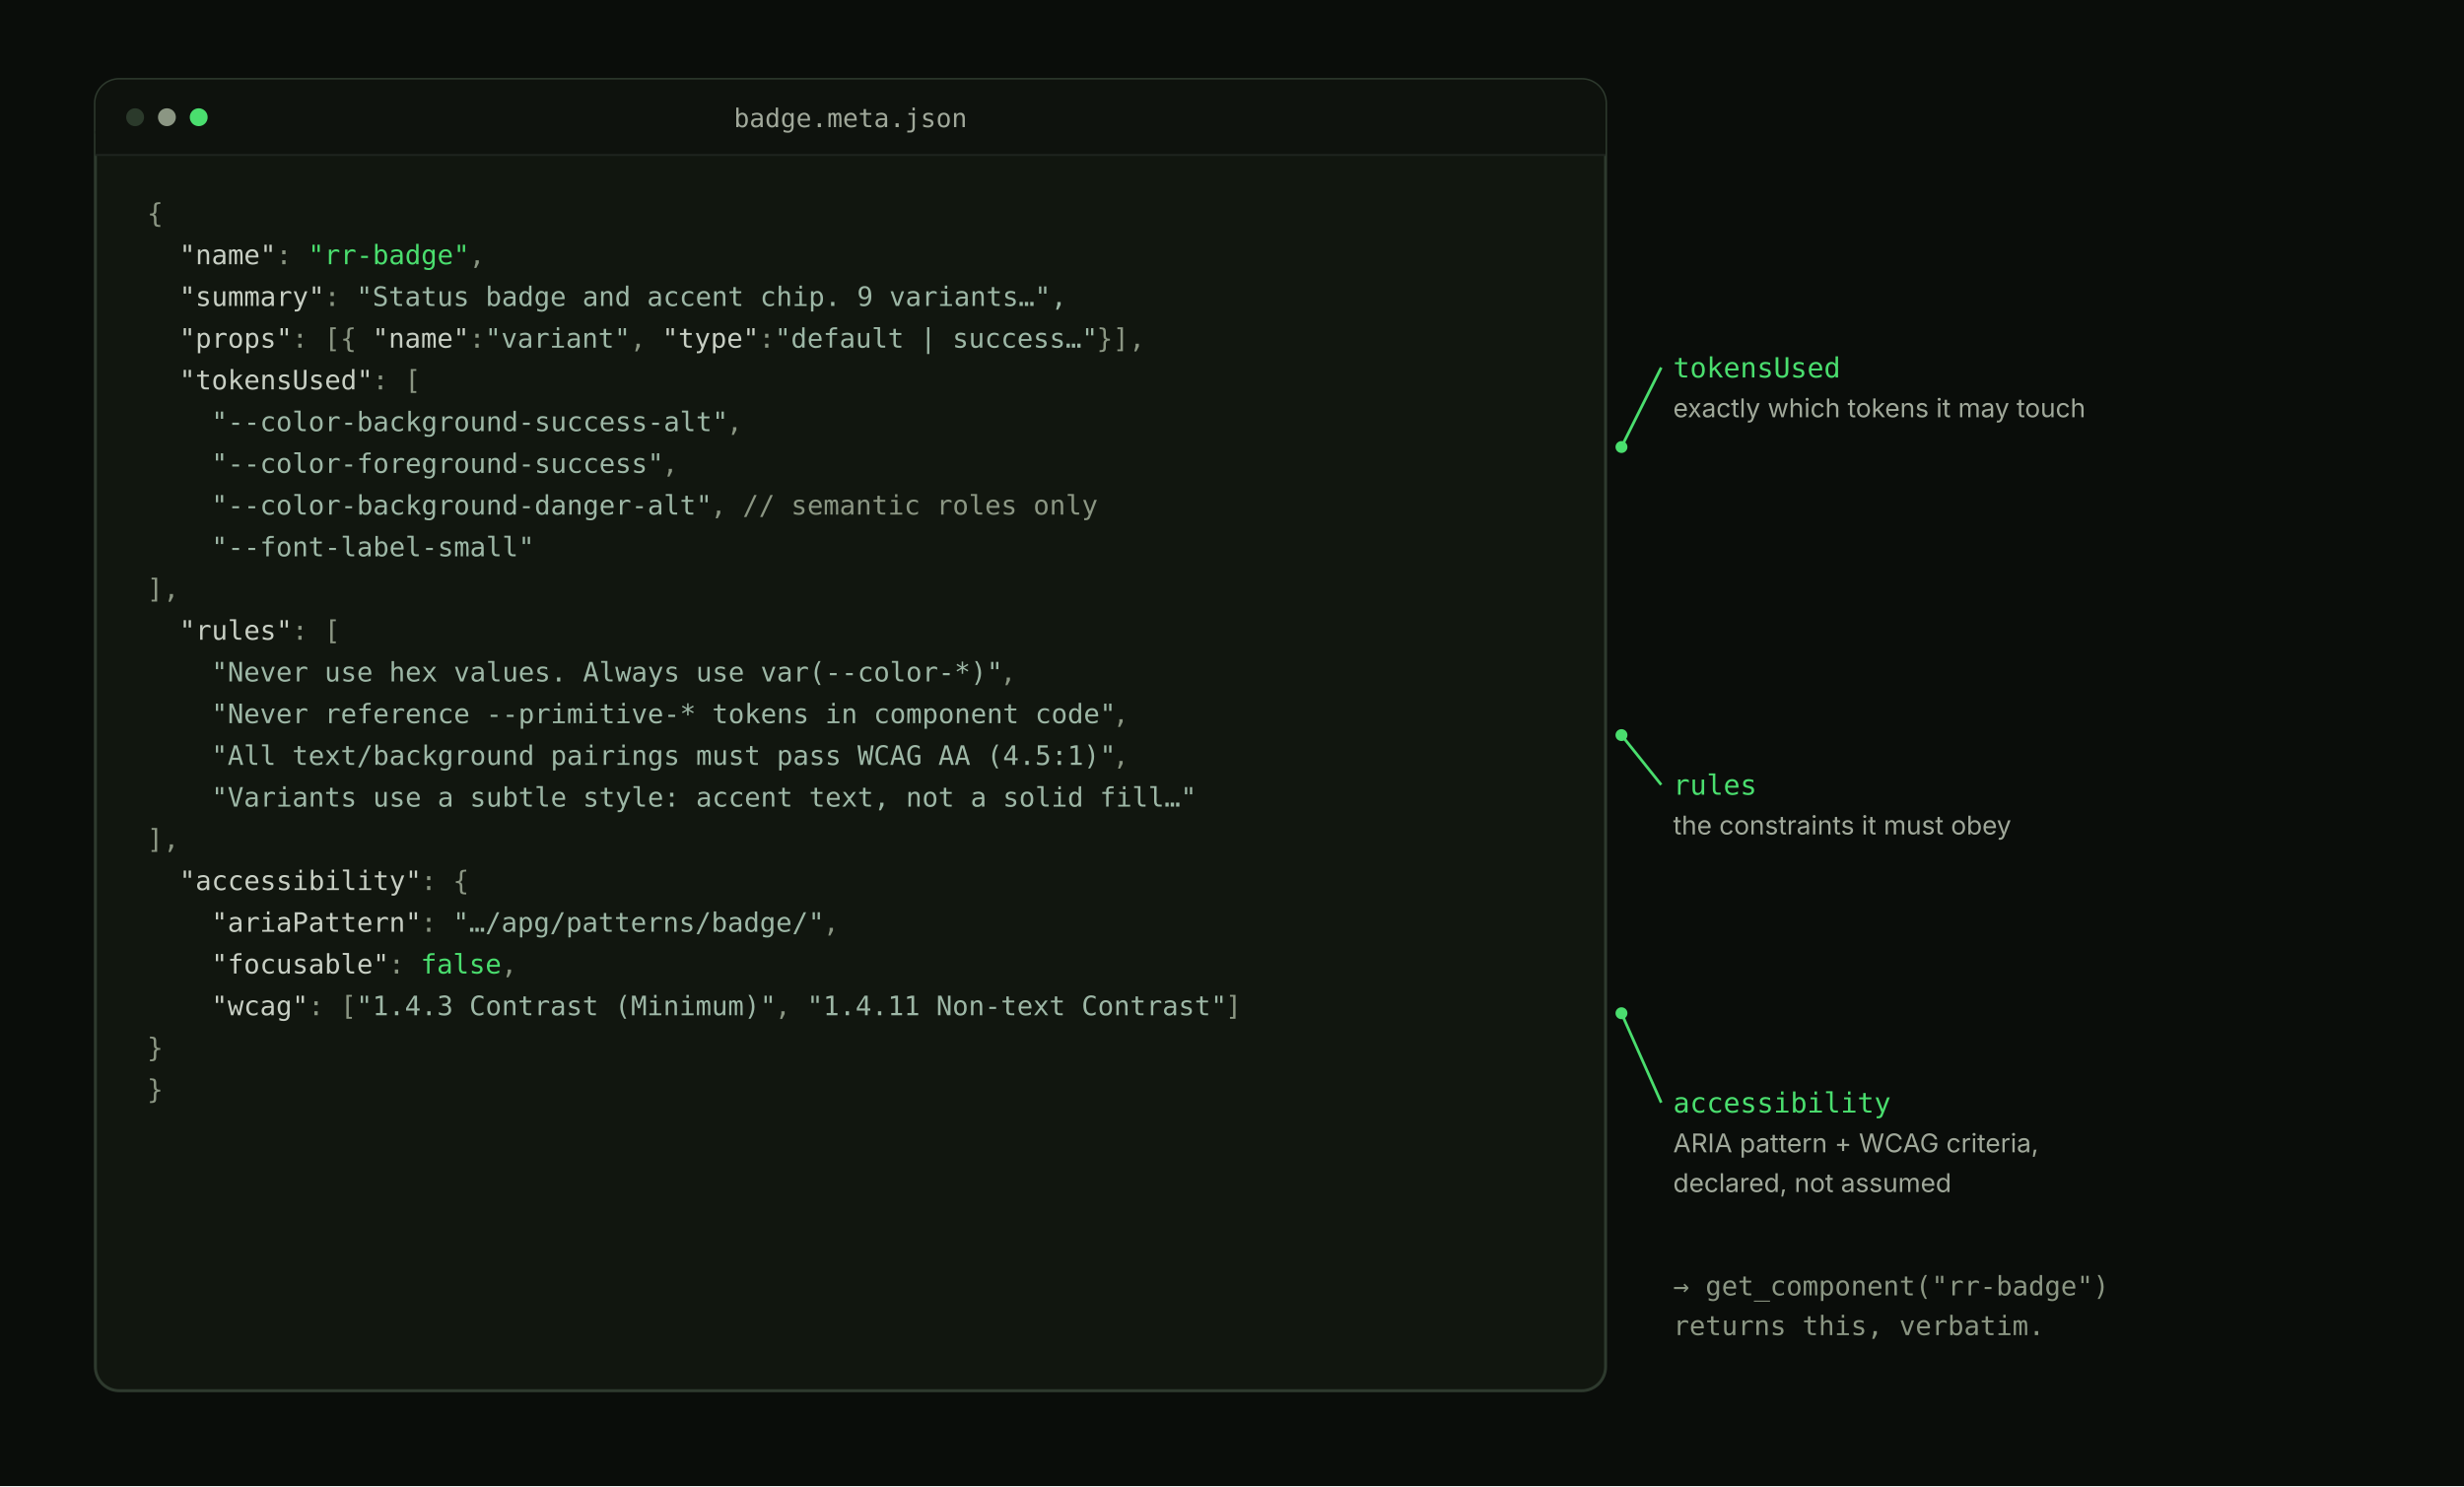
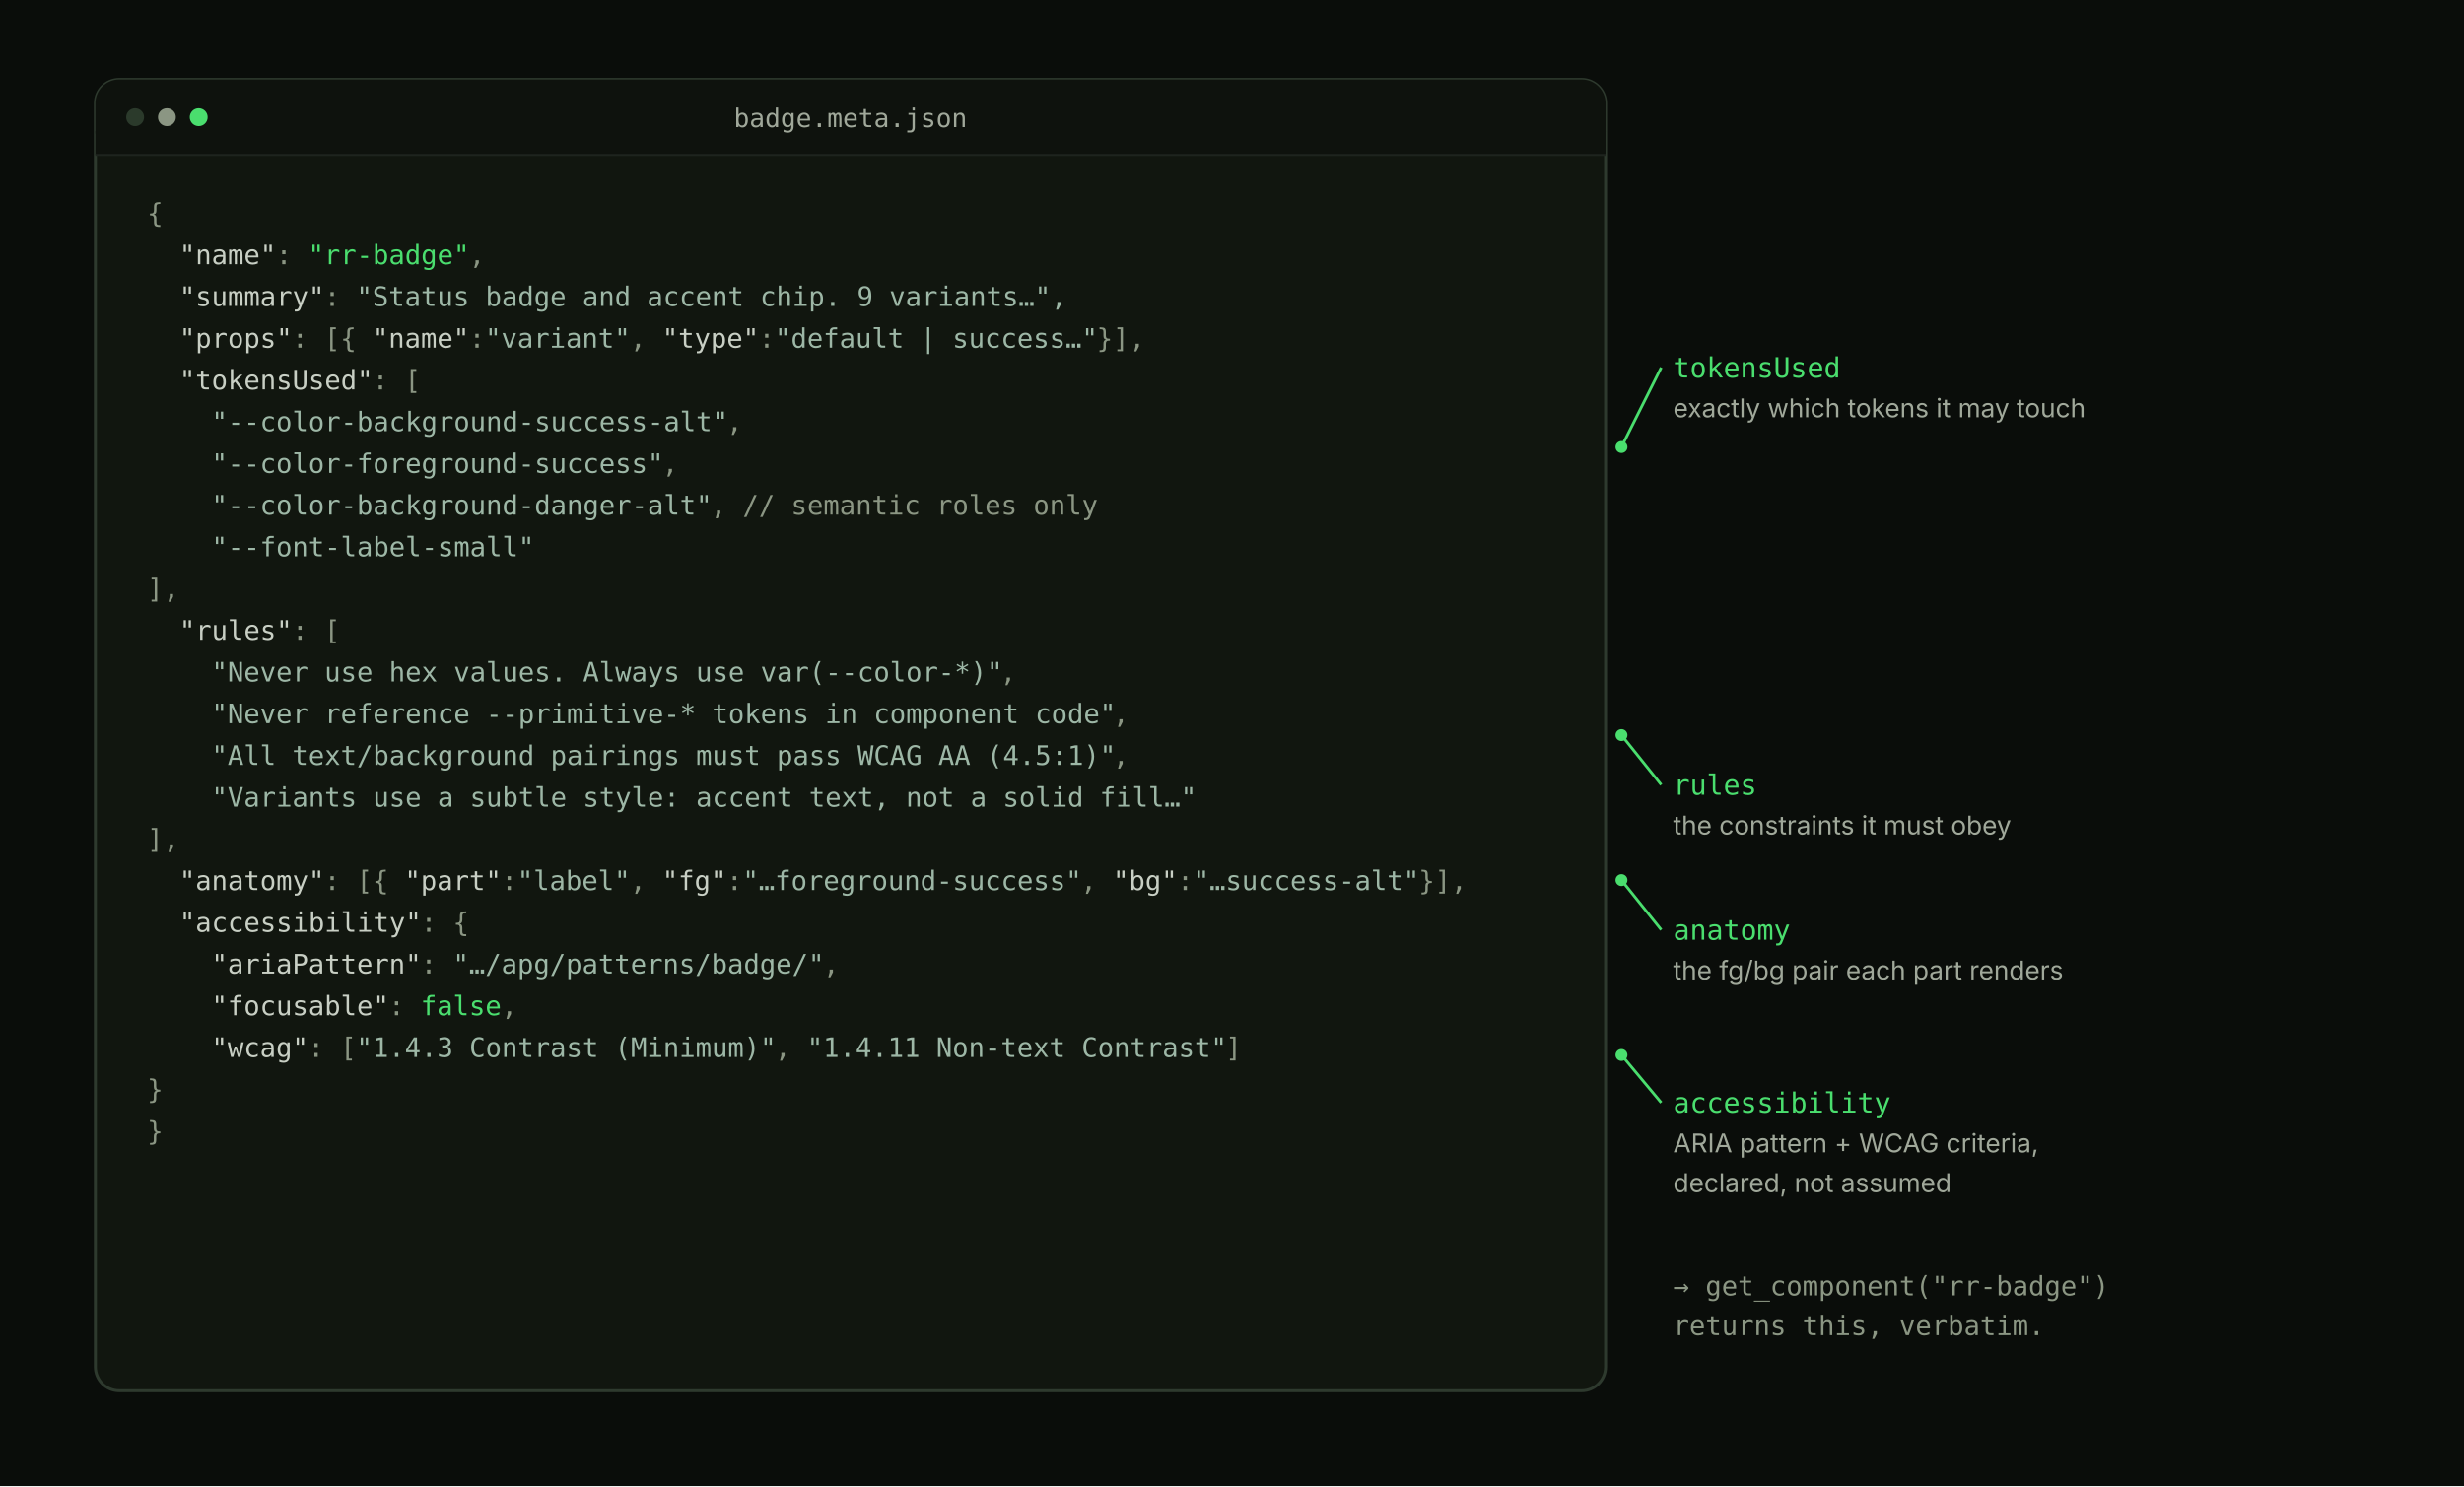
<svg xmlns="http://www.w3.org/2000/svg" width="1240" height="748" viewBox="0 72 1240 748" font-family="'Space Grotesk','Inter',system-ui,sans-serif">
  <rect width="1240" height="820" fill="#0A0D0A" />
  <rect x="48" y="112" width="760" height="660" rx="12" fill="#11160F" stroke="#2E3A2E" stroke-width="1.5" opacity="1.0" />
  <rect x="48" y="112" width="760" height="38" rx="12" fill="#0E120D" opacity="1.0" />
  <rect x="48" y="138" width="760" height="12" rx="0" fill="#0E120D" opacity="1.0" />
  <line x1="48" y1="150" x2="808" y2="150" stroke="#1E241E" stroke-width="1" />
  <circle cx="68" cy="131" r="4.5" fill="#2b3a2b" />
  <circle cx="84" cy="131" r="4.5" fill="#8B9683" />
  <circle cx="100" cy="131" r="4.5" fill="#4ADE6E" />
  <text x="428.0" y="136" font-family="'JetBrains Mono','SFMono-Regular',ui-monospace,Menlo,monospace" font-size="13" font-weight="400" fill="#A0A89A" text-anchor="middle" opacity="1.0">badge.meta.json</text>
  <text x="74" y="184" font-family="'JetBrains Mono','SFMono-Regular',ui-monospace,Menlo,monospace" font-size="13.5" font-weight="400" fill="#8B9683" text-anchor="start" opacity="1.0">{</text>
  <text x="74" y="205" font-family="'JetBrains Mono','SFMono-Regular',ui-monospace,Menlo,monospace" font-size="13.5" font-weight="400" fill="#8B9683" text-anchor="start" opacity="1.0">  </text>
  <text x="90.2" y="205" font-family="'JetBrains Mono','SFMono-Regular',ui-monospace,Menlo,monospace" font-size="13.5" font-weight="400" fill="#C8CFC4" text-anchor="start" opacity="1.0">"name"</text>
  <text x="138.8" y="205" font-family="'JetBrains Mono','SFMono-Regular',ui-monospace,Menlo,monospace" font-size="13.5" font-weight="400" fill="#8B9683" text-anchor="start" opacity="1.0">: </text>
  <text x="155.0" y="205" font-family="'JetBrains Mono','SFMono-Regular',ui-monospace,Menlo,monospace" font-size="13.5" font-weight="400" fill="#4ADE6E" text-anchor="start" opacity="1.0">"rr-badge"</text>
  <text x="236.0" y="205" font-family="'JetBrains Mono','SFMono-Regular',ui-monospace,Menlo,monospace" font-size="13.5" font-weight="400" fill="#8B9683" text-anchor="start" opacity="1.0">,</text>
  <text x="74" y="226" font-family="'JetBrains Mono','SFMono-Regular',ui-monospace,Menlo,monospace" font-size="13.5" font-weight="400" fill="#8B9683" text-anchor="start" opacity="1.0">  </text>
  <text x="90.2" y="226" font-family="'JetBrains Mono','SFMono-Regular',ui-monospace,Menlo,monospace" font-size="13.5" font-weight="400" fill="#C8CFC4" text-anchor="start" opacity="1.0">"summary"</text>
  <text x="163.1" y="226" font-family="'JetBrains Mono','SFMono-Regular',ui-monospace,Menlo,monospace" font-size="13.5" font-weight="400" fill="#8B9683" text-anchor="start" opacity="1.0">: </text>
  <text x="179.3" y="226" font-family="'JetBrains Mono','SFMono-Regular',ui-monospace,Menlo,monospace" font-size="13.5" font-weight="400" fill="#9DB7A6" text-anchor="start" opacity="1.0">"Status badge and accent chip. 9 variants…",</text>
  <text x="74" y="247" font-family="'JetBrains Mono','SFMono-Regular',ui-monospace,Menlo,monospace" font-size="13.5" font-weight="400" fill="#8B9683" text-anchor="start" opacity="1.0">  </text>
  <text x="90.2" y="247" font-family="'JetBrains Mono','SFMono-Regular',ui-monospace,Menlo,monospace" font-size="13.5" font-weight="400" fill="#C8CFC4" text-anchor="start" opacity="1.0">"props"</text>
  <text x="146.9" y="247" font-family="'JetBrains Mono','SFMono-Regular',ui-monospace,Menlo,monospace" font-size="13.5" font-weight="400" fill="#8B9683" text-anchor="start" opacity="1.0">: [{ </text>
  <text x="187.4" y="247" font-family="'JetBrains Mono','SFMono-Regular',ui-monospace,Menlo,monospace" font-size="13.5" font-weight="400" fill="#C8CFC4" text-anchor="start" opacity="1.0">"name"</text>
  <text x="236.0" y="247" font-family="'JetBrains Mono','SFMono-Regular',ui-monospace,Menlo,monospace" font-size="13.5" font-weight="400" fill="#8B9683" text-anchor="start" opacity="1.0">:</text>
  <text x="244.1" y="247" font-family="'JetBrains Mono','SFMono-Regular',ui-monospace,Menlo,monospace" font-size="13.5" font-weight="400" fill="#9DB7A6" text-anchor="start" opacity="1.0">"variant"</text>
  <text x="317.0" y="247" font-family="'JetBrains Mono','SFMono-Regular',ui-monospace,Menlo,monospace" font-size="13.5" font-weight="400" fill="#8B9683" text-anchor="start" opacity="1.0">, </text>
  <text x="333.2" y="247" font-family="'JetBrains Mono','SFMono-Regular',ui-monospace,Menlo,monospace" font-size="13.5" font-weight="400" fill="#C8CFC4" text-anchor="start" opacity="1.0">"type"</text>
  <text x="381.8" y="247" font-family="'JetBrains Mono','SFMono-Regular',ui-monospace,Menlo,monospace" font-size="13.5" font-weight="400" fill="#8B9683" text-anchor="start" opacity="1.0">:</text>
  <text x="389.9" y="247" font-family="'JetBrains Mono','SFMono-Regular',ui-monospace,Menlo,monospace" font-size="13.5" font-weight="400" fill="#9DB7A6" text-anchor="start" opacity="1.0">"default | success…"</text>
  <text x="551.9" y="247" font-family="'JetBrains Mono','SFMono-Regular',ui-monospace,Menlo,monospace" font-size="13.5" font-weight="400" fill="#8B9683" text-anchor="start" opacity="1.0"> }],</text>
  <text x="74" y="268" font-family="'JetBrains Mono','SFMono-Regular',ui-monospace,Menlo,monospace" font-size="13.5" font-weight="400" fill="#8B9683" text-anchor="start" opacity="1.0">  </text>
  <text x="90.2" y="268" font-family="'JetBrains Mono','SFMono-Regular',ui-monospace,Menlo,monospace" font-size="13.5" font-weight="400" fill="#C8CFC4" text-anchor="start" opacity="1.0">"tokensUsed"</text>
  <text x="187.4" y="268" font-family="'JetBrains Mono','SFMono-Regular',ui-monospace,Menlo,monospace" font-size="13.5" font-weight="400" fill="#8B9683" text-anchor="start" opacity="1.0">: [</text>
  <text x="74" y="289" font-family="'JetBrains Mono','SFMono-Regular',ui-monospace,Menlo,monospace" font-size="13.5" font-weight="400" fill="#8B9683" text-anchor="start" opacity="1.0">    </text>
  <text x="106.4" y="289" font-family="'JetBrains Mono','SFMono-Regular',ui-monospace,Menlo,monospace" font-size="13.5" font-weight="400" fill="#9DB7A6" text-anchor="start" opacity="1.0">"--color-background-success-alt"</text>
  <text x="365.6" y="289" font-family="'JetBrains Mono','SFMono-Regular',ui-monospace,Menlo,monospace" font-size="13.5" font-weight="400" fill="#8B9683" text-anchor="start" opacity="1.0">,</text>
  <text x="74" y="310" font-family="'JetBrains Mono','SFMono-Regular',ui-monospace,Menlo,monospace" font-size="13.5" font-weight="400" fill="#8B9683" text-anchor="start" opacity="1.0">    </text>
  <text x="106.4" y="310" font-family="'JetBrains Mono','SFMono-Regular',ui-monospace,Menlo,monospace" font-size="13.5" font-weight="400" fill="#9DB7A6" text-anchor="start" opacity="1.0">"--color-foreground-success"</text>
  <text x="333.2" y="310" font-family="'JetBrains Mono','SFMono-Regular',ui-monospace,Menlo,monospace" font-size="13.5" font-weight="400" fill="#8B9683" text-anchor="start" opacity="1.0">,</text>
  <text x="74" y="331" font-family="'JetBrains Mono','SFMono-Regular',ui-monospace,Menlo,monospace" font-size="13.5" font-weight="400" fill="#8B9683" text-anchor="start" opacity="1.0">    </text>
  <text x="106.4" y="331" font-family="'JetBrains Mono','SFMono-Regular',ui-monospace,Menlo,monospace" font-size="13.5" font-weight="400" fill="#9DB7A6" text-anchor="start" opacity="1.0">"--color-background-danger-alt"</text>
  <text x="357.5" y="331" font-family="'JetBrains Mono','SFMono-Regular',ui-monospace,Menlo,monospace" font-size="13.5" font-weight="400" fill="#8B9683" text-anchor="start" opacity="1.0">,</text>
  <text x="373.7" y="331" font-family="'JetBrains Mono','SFMono-Regular',ui-monospace,Menlo,monospace" font-size="13.5" font-weight="400" fill="#8B9683" text-anchor="start" opacity="1.0"> // semantic roles only</text>
  <text x="74" y="352" font-family="'JetBrains Mono','SFMono-Regular',ui-monospace,Menlo,monospace" font-size="13.5" font-weight="400" fill="#8B9683" text-anchor="start" opacity="1.0">    </text>
  <text x="106.4" y="352" font-family="'JetBrains Mono','SFMono-Regular',ui-monospace,Menlo,monospace" font-size="13.5" font-weight="400" fill="#9DB7A6" text-anchor="start" opacity="1.0">"--font-label-small"</text>
  <text x="74" y="373" font-family="'JetBrains Mono','SFMono-Regular',ui-monospace,Menlo,monospace" font-size="13.5" font-weight="400" fill="#8B9683" text-anchor="start" opacity="1.0">  ],</text>
  <text x="74" y="394" font-family="'JetBrains Mono','SFMono-Regular',ui-monospace,Menlo,monospace" font-size="13.5" font-weight="400" fill="#8B9683" text-anchor="start" opacity="1.0">  </text>
  <text x="90.2" y="394" font-family="'JetBrains Mono','SFMono-Regular',ui-monospace,Menlo,monospace" font-size="13.5" font-weight="400" fill="#C8CFC4" text-anchor="start" opacity="1.0">"rules"</text>
  <text x="146.9" y="394" font-family="'JetBrains Mono','SFMono-Regular',ui-monospace,Menlo,monospace" font-size="13.5" font-weight="400" fill="#8B9683" text-anchor="start" opacity="1.0">: [</text>
  <text x="74" y="415" font-family="'JetBrains Mono','SFMono-Regular',ui-monospace,Menlo,monospace" font-size="13.5" font-weight="400" fill="#8B9683" text-anchor="start" opacity="1.0">    </text>
  <text x="106.4" y="415" font-family="'JetBrains Mono','SFMono-Regular',ui-monospace,Menlo,monospace" font-size="13.5" font-weight="400" fill="#9DB7A6" text-anchor="start" opacity="1.0">"Never use hex values. Always use var(--color-*)"</text>
  <text x="503.3" y="415" font-family="'JetBrains Mono','SFMono-Regular',ui-monospace,Menlo,monospace" font-size="13.5" font-weight="400" fill="#8B9683" text-anchor="start" opacity="1.0">,</text>
  <text x="74" y="436" font-family="'JetBrains Mono','SFMono-Regular',ui-monospace,Menlo,monospace" font-size="13.5" font-weight="400" fill="#8B9683" text-anchor="start" opacity="1.0">    </text>
  <text x="106.4" y="436" font-family="'JetBrains Mono','SFMono-Regular',ui-monospace,Menlo,monospace" font-size="13.5" font-weight="400" fill="#9DB7A6" text-anchor="start" opacity="1.0">"Never reference --primitive-* tokens in component code"</text>
  <text x="560.0" y="436" font-family="'JetBrains Mono','SFMono-Regular',ui-monospace,Menlo,monospace" font-size="13.5" font-weight="400" fill="#8B9683" text-anchor="start" opacity="1.0">,</text>
  <text x="74" y="457" font-family="'JetBrains Mono','SFMono-Regular',ui-monospace,Menlo,monospace" font-size="13.5" font-weight="400" fill="#8B9683" text-anchor="start" opacity="1.0">    </text>
  <text x="106.4" y="457" font-family="'JetBrains Mono','SFMono-Regular',ui-monospace,Menlo,monospace" font-size="13.5" font-weight="400" fill="#9DB7A6" text-anchor="start" opacity="1.0">"All text/background pairings must pass WCAG AA (4.5:1)"</text>
  <text x="560.0" y="457" font-family="'JetBrains Mono','SFMono-Regular',ui-monospace,Menlo,monospace" font-size="13.5" font-weight="400" fill="#8B9683" text-anchor="start" opacity="1.0">,</text>
  <text x="74" y="478" font-family="'JetBrains Mono','SFMono-Regular',ui-monospace,Menlo,monospace" font-size="13.5" font-weight="400" fill="#8B9683" text-anchor="start" opacity="1.0">    </text>
  <text x="106.4" y="478" font-family="'JetBrains Mono','SFMono-Regular',ui-monospace,Menlo,monospace" font-size="13.5" font-weight="400" fill="#9DB7A6" text-anchor="start" opacity="1.0">"Variants use a subtle style: accent text, not a solid fill…"</text>
  <text x="74" y="499" font-family="'JetBrains Mono','SFMono-Regular',ui-monospace,Menlo,monospace" font-size="13.5" font-weight="400" fill="#8B9683" text-anchor="start" opacity="1.0">  ],</text>
  <text x="74" y="520" font-family="'JetBrains Mono','SFMono-Regular',ui-monospace,Menlo,monospace" font-size="13.5" font-weight="400" fill="#8B9683" text-anchor="start" opacity="1.0">  </text>
-   <text x="90.2" y="520" font-family="'JetBrains Mono','SFMono-Regular',ui-monospace,Menlo,monospace" font-size="13.5" font-weight="400" fill="#C8CFC4" text-anchor="start" opacity="1.0">"accessibility"</text>
-   <text x="211.7" y="520" font-family="'JetBrains Mono','SFMono-Regular',ui-monospace,Menlo,monospace" font-size="13.5" font-weight="400" fill="#8B9683" text-anchor="start" opacity="1.0">: {</text>
-   <text x="74" y="541" font-family="'JetBrains Mono','SFMono-Regular',ui-monospace,Menlo,monospace" font-size="13.5" font-weight="400" fill="#8B9683" text-anchor="start" opacity="1.0">    </text>
-   <text x="106.4" y="541" font-family="'JetBrains Mono','SFMono-Regular',ui-monospace,Menlo,monospace" font-size="13.5" font-weight="400" fill="#C8CFC4" text-anchor="start" opacity="1.0">"ariaPattern"</text>
-   <text x="211.7" y="541" font-family="'JetBrains Mono','SFMono-Regular',ui-monospace,Menlo,monospace" font-size="13.5" font-weight="400" fill="#8B9683" text-anchor="start" opacity="1.0">: </text>
-   <text x="227.9" y="541" font-family="'JetBrains Mono','SFMono-Regular',ui-monospace,Menlo,monospace" font-size="13.5" font-weight="400" fill="#9DB7A6" text-anchor="start" opacity="1.0">"…/apg/patterns/badge/"</text>
-   <text x="414.2" y="541" font-family="'JetBrains Mono','SFMono-Regular',ui-monospace,Menlo,monospace" font-size="13.5" font-weight="400" fill="#8B9683" text-anchor="start" opacity="1.0">,</text>
+   <text x="90.2" y="520" font-family="'JetBrains Mono','SFMono-Regular',ui-monospace,Menlo,monospace" font-size="13.5" font-weight="400" fill="#C8CFC4" text-anchor="start" opacity="1.0">"anatomy"</text>
+   <text x="163.1" y="520" font-family="'JetBrains Mono','SFMono-Regular',ui-monospace,Menlo,monospace" font-size="13.5" font-weight="400" fill="#8B9683" text-anchor="start" opacity="1.0">: [{ </text>
+   <text x="203.6" y="520" font-family="'JetBrains Mono','SFMono-Regular',ui-monospace,Menlo,monospace" font-size="13.5" font-weight="400" fill="#C8CFC4" text-anchor="start" opacity="1.0">"part"</text>
+   <text x="252.2" y="520" font-family="'JetBrains Mono','SFMono-Regular',ui-monospace,Menlo,monospace" font-size="13.5" font-weight="400" fill="#8B9683" text-anchor="start" opacity="1.0">:</text>
+   <text x="260.3" y="520" font-family="'JetBrains Mono','SFMono-Regular',ui-monospace,Menlo,monospace" font-size="13.5" font-weight="400" fill="#9DB7A6" text-anchor="start" opacity="1.0">"label"</text>
+   <text x="317.0" y="520" font-family="'JetBrains Mono','SFMono-Regular',ui-monospace,Menlo,monospace" font-size="13.5" font-weight="400" fill="#8B9683" text-anchor="start" opacity="1.0">, </text>
+   <text x="333.2" y="520" font-family="'JetBrains Mono','SFMono-Regular',ui-monospace,Menlo,monospace" font-size="13.5" font-weight="400" fill="#C8CFC4" text-anchor="start" opacity="1.0">"fg"</text>
+   <text x="365.6" y="520" font-family="'JetBrains Mono','SFMono-Regular',ui-monospace,Menlo,monospace" font-size="13.5" font-weight="400" fill="#8B9683" text-anchor="start" opacity="1.0">:</text>
+   <text x="373.7" y="520" font-family="'JetBrains Mono','SFMono-Regular',ui-monospace,Menlo,monospace" font-size="13.5" font-weight="400" fill="#9DB7A6" text-anchor="start" opacity="1.0">"…foreground-success"</text>
+   <text x="543.8" y="520" font-family="'JetBrains Mono','SFMono-Regular',ui-monospace,Menlo,monospace" font-size="13.5" font-weight="400" fill="#8B9683" text-anchor="start" opacity="1.0">, </text>
+   <text x="560.0" y="520" font-family="'JetBrains Mono','SFMono-Regular',ui-monospace,Menlo,monospace" font-size="13.5" font-weight="400" fill="#C8CFC4" text-anchor="start" opacity="1.0">"bg"</text>
+   <text x="592.4" y="520" font-family="'JetBrains Mono','SFMono-Regular',ui-monospace,Menlo,monospace" font-size="13.5" font-weight="400" fill="#8B9683" text-anchor="start" opacity="1.0">:</text>
+   <text x="600.5" y="520" font-family="'JetBrains Mono','SFMono-Regular',ui-monospace,Menlo,monospace" font-size="13.5" font-weight="400" fill="#9DB7A6" text-anchor="start" opacity="1.0">"…success-alt"</text>
+   <text x="713.9" y="520" font-family="'JetBrains Mono','SFMono-Regular',ui-monospace,Menlo,monospace" font-size="13.5" font-weight="400" fill="#8B9683" text-anchor="start" opacity="1.0"> }],</text>
+   <line x1="816" y1="515" x2="836" y2="540" stroke="#4ADE6E" stroke-width="1.4" />
+   <circle cx="816" cy="515" r="3" fill="#4ADE6E" />
+   <text x="842" y="545" font-family="'JetBrains Mono','SFMono-Regular',ui-monospace,Menlo,monospace" font-size="14" font-weight="500" fill="#4ADE6E" text-anchor="start" opacity="1.0">anatomy</text>
+   <text x="842" y="565" font-family="'Space Grotesk','Inter',system-ui,sans-serif" font-size="13" font-weight="400" fill="#A0A89A" text-anchor="start" opacity="1.0">the fg/bg pair each part renders</text>
+   <text x="74" y="541" font-family="'JetBrains Mono','SFMono-Regular',ui-monospace,Menlo,monospace" font-size="13.5" font-weight="400" fill="#8B9683" text-anchor="start" opacity="1.0">  </text>
+   <text x="90.2" y="541" font-family="'JetBrains Mono','SFMono-Regular',ui-monospace,Menlo,monospace" font-size="13.5" font-weight="400" fill="#C8CFC4" text-anchor="start" opacity="1.0">"accessibility"</text>
+   <text x="211.7" y="541" font-family="'JetBrains Mono','SFMono-Regular',ui-monospace,Menlo,monospace" font-size="13.5" font-weight="400" fill="#8B9683" text-anchor="start" opacity="1.0">: {</text>
  <text x="74" y="562" font-family="'JetBrains Mono','SFMono-Regular',ui-monospace,Menlo,monospace" font-size="13.5" font-weight="400" fill="#8B9683" text-anchor="start" opacity="1.0">    </text>
-   <text x="106.4" y="562" font-family="'JetBrains Mono','SFMono-Regular',ui-monospace,Menlo,monospace" font-size="13.5" font-weight="400" fill="#C8CFC4" text-anchor="start" opacity="1.0">"focusable"</text>
-   <text x="195.5" y="562" font-family="'JetBrains Mono','SFMono-Regular',ui-monospace,Menlo,monospace" font-size="13.5" font-weight="400" fill="#8B9683" text-anchor="start" opacity="1.0">: </text>
-   <text x="211.7" y="562" font-family="'JetBrains Mono','SFMono-Regular',ui-monospace,Menlo,monospace" font-size="13.5" font-weight="400" fill="#4ADE6E" text-anchor="start" opacity="1.0">false</text>
-   <text x="252.2" y="562" font-family="'JetBrains Mono','SFMono-Regular',ui-monospace,Menlo,monospace" font-size="13.5" font-weight="400" fill="#8B9683" text-anchor="start" opacity="1.0">,</text>
+   <text x="106.4" y="562" font-family="'JetBrains Mono','SFMono-Regular',ui-monospace,Menlo,monospace" font-size="13.5" font-weight="400" fill="#C8CFC4" text-anchor="start" opacity="1.0">"ariaPattern"</text>
+   <text x="211.7" y="562" font-family="'JetBrains Mono','SFMono-Regular',ui-monospace,Menlo,monospace" font-size="13.5" font-weight="400" fill="#8B9683" text-anchor="start" opacity="1.0">: </text>
+   <text x="227.9" y="562" font-family="'JetBrains Mono','SFMono-Regular',ui-monospace,Menlo,monospace" font-size="13.5" font-weight="400" fill="#9DB7A6" text-anchor="start" opacity="1.0">"…/apg/patterns/badge/"</text>
+   <text x="414.2" y="562" font-family="'JetBrains Mono','SFMono-Regular',ui-monospace,Menlo,monospace" font-size="13.5" font-weight="400" fill="#8B9683" text-anchor="start" opacity="1.0">,</text>
  <text x="74" y="583" font-family="'JetBrains Mono','SFMono-Regular',ui-monospace,Menlo,monospace" font-size="13.5" font-weight="400" fill="#8B9683" text-anchor="start" opacity="1.0">    </text>
-   <text x="106.4" y="583" font-family="'JetBrains Mono','SFMono-Regular',ui-monospace,Menlo,monospace" font-size="13.5" font-weight="400" fill="#C8CFC4" text-anchor="start" opacity="1.0">"wcag"</text>
-   <text x="155.0" y="583" font-family="'JetBrains Mono','SFMono-Regular',ui-monospace,Menlo,monospace" font-size="13.5" font-weight="400" fill="#8B9683" text-anchor="start" opacity="1.0">: [</text>
-   <text x="179.3" y="583" font-family="'JetBrains Mono','SFMono-Regular',ui-monospace,Menlo,monospace" font-size="13.5" font-weight="400" fill="#9DB7A6" text-anchor="start" opacity="1.0">"1.4.3 Contrast (Minimum)"</text>
-   <text x="389.9" y="583" font-family="'JetBrains Mono','SFMono-Regular',ui-monospace,Menlo,monospace" font-size="13.5" font-weight="400" fill="#8B9683" text-anchor="start" opacity="1.0">, </text>
-   <text x="406.1" y="583" font-family="'JetBrains Mono','SFMono-Regular',ui-monospace,Menlo,monospace" font-size="13.5" font-weight="400" fill="#9DB7A6" text-anchor="start" opacity="1.0">"1.4.11 Non-text Contrast"</text>
-   <text x="616.7" y="583" font-family="'JetBrains Mono','SFMono-Regular',ui-monospace,Menlo,monospace" font-size="13.5" font-weight="400" fill="#8B9683" text-anchor="start" opacity="1.0">]</text>
-   <text x="74" y="604" font-family="'JetBrains Mono','SFMono-Regular',ui-monospace,Menlo,monospace" font-size="13.5" font-weight="400" fill="#8B9683" text-anchor="start" opacity="1.0">  }</text>
-   <text x="74" y="625" font-family="'JetBrains Mono','SFMono-Regular',ui-monospace,Menlo,monospace" font-size="13.5" font-weight="400" fill="#8B9683" text-anchor="start" opacity="1.0">}</text>
+   <text x="106.4" y="583" font-family="'JetBrains Mono','SFMono-Regular',ui-monospace,Menlo,monospace" font-size="13.5" font-weight="400" fill="#C8CFC4" text-anchor="start" opacity="1.0">"focusable"</text>
+   <text x="195.5" y="583" font-family="'JetBrains Mono','SFMono-Regular',ui-monospace,Menlo,monospace" font-size="13.5" font-weight="400" fill="#8B9683" text-anchor="start" opacity="1.0">: </text>
+   <text x="211.7" y="583" font-family="'JetBrains Mono','SFMono-Regular',ui-monospace,Menlo,monospace" font-size="13.5" font-weight="400" fill="#4ADE6E" text-anchor="start" opacity="1.0">false</text>
+   <text x="252.2" y="583" font-family="'JetBrains Mono','SFMono-Regular',ui-monospace,Menlo,monospace" font-size="13.5" font-weight="400" fill="#8B9683" text-anchor="start" opacity="1.0">,</text>
+   <text x="74" y="604" font-family="'JetBrains Mono','SFMono-Regular',ui-monospace,Menlo,monospace" font-size="13.5" font-weight="400" fill="#8B9683" text-anchor="start" opacity="1.0">    </text>
+   <text x="106.4" y="604" font-family="'JetBrains Mono','SFMono-Regular',ui-monospace,Menlo,monospace" font-size="13.5" font-weight="400" fill="#C8CFC4" text-anchor="start" opacity="1.0">"wcag"</text>
+   <text x="155.0" y="604" font-family="'JetBrains Mono','SFMono-Regular',ui-monospace,Menlo,monospace" font-size="13.5" font-weight="400" fill="#8B9683" text-anchor="start" opacity="1.0">: [</text>
+   <text x="179.3" y="604" font-family="'JetBrains Mono','SFMono-Regular',ui-monospace,Menlo,monospace" font-size="13.5" font-weight="400" fill="#9DB7A6" text-anchor="start" opacity="1.0">"1.4.3 Contrast (Minimum)"</text>
+   <text x="389.9" y="604" font-family="'JetBrains Mono','SFMono-Regular',ui-monospace,Menlo,monospace" font-size="13.5" font-weight="400" fill="#8B9683" text-anchor="start" opacity="1.0">, </text>
+   <text x="406.1" y="604" font-family="'JetBrains Mono','SFMono-Regular',ui-monospace,Menlo,monospace" font-size="13.5" font-weight="400" fill="#9DB7A6" text-anchor="start" opacity="1.0">"1.4.11 Non-text Contrast"</text>
+   <text x="616.7" y="604" font-family="'JetBrains Mono','SFMono-Regular',ui-monospace,Menlo,monospace" font-size="13.5" font-weight="400" fill="#8B9683" text-anchor="start" opacity="1.0">]</text>
+   <text x="74" y="625" font-family="'JetBrains Mono','SFMono-Regular',ui-monospace,Menlo,monospace" font-size="13.5" font-weight="400" fill="#8B9683" text-anchor="start" opacity="1.0">  }</text>
+   <text x="74" y="646" font-family="'JetBrains Mono','SFMono-Regular',ui-monospace,Menlo,monospace" font-size="13.5" font-weight="400" fill="#8B9683" text-anchor="start" opacity="1.0">}</text>
  <line x1="816" y1="297" x2="836" y2="257" stroke="#4ADE6E" stroke-width="1.4" />
  <circle cx="816" cy="297" r="3" fill="#4ADE6E" />
  <text x="842" y="262" font-family="'JetBrains Mono','SFMono-Regular',ui-monospace,Menlo,monospace" font-size="14" font-weight="500" fill="#4ADE6E" text-anchor="start" opacity="1.0">tokensUsed</text>
  <text x="842" y="282" font-family="'Space Grotesk','Inter',system-ui,sans-serif" font-size="13" font-weight="400" fill="#A0A89A" text-anchor="start" opacity="1.0">exactly which tokens it may touch</text>
  <line x1="816" y1="442" x2="836" y2="467" stroke="#4ADE6E" stroke-width="1.4" />
  <circle cx="816" cy="442" r="3" fill="#4ADE6E" />
  <text x="842" y="472" font-family="'JetBrains Mono','SFMono-Regular',ui-monospace,Menlo,monospace" font-size="14" font-weight="500" fill="#4ADE6E" text-anchor="start" opacity="1.0">rules</text>
  <text x="842" y="492" font-family="'Space Grotesk','Inter',system-ui,sans-serif" font-size="13" font-weight="400" fill="#A0A89A" text-anchor="start" opacity="1.0">the constraints it must obey</text>
-   <line x1="816" y1="582" x2="836" y2="627" stroke="#4ADE6E" stroke-width="1.4" />
-   <circle cx="816" cy="582" r="3" fill="#4ADE6E" />
+   <line x1="816" y1="603" x2="836" y2="627" stroke="#4ADE6E" stroke-width="1.4" />
+   <circle cx="816" cy="603" r="3" fill="#4ADE6E" />
  <text x="842" y="632" font-family="'JetBrains Mono','SFMono-Regular',ui-monospace,Menlo,monospace" font-size="14" font-weight="500" fill="#4ADE6E" text-anchor="start" opacity="1.0">accessibility</text>
  <text x="842" y="652" font-family="'Space Grotesk','Inter',system-ui,sans-serif" font-size="13" font-weight="400" fill="#A0A89A" text-anchor="start" opacity="1.0">ARIA pattern + WCAG criteria,</text>
  <text x="842" y="672" font-family="'Space Grotesk','Inter',system-ui,sans-serif" font-size="13" font-weight="400" fill="#A0A89A" text-anchor="start" opacity="1.0">declared, not assumed</text>
  <text x="842" y="724" font-family="'JetBrains Mono','SFMono-Regular',ui-monospace,Menlo,monospace" font-size="13.5" font-weight="400" fill="#8B9683" text-anchor="start" opacity="1.0">→ get_component("rr-badge")</text>
  <text x="842" y="744" font-family="'JetBrains Mono','SFMono-Regular',ui-monospace,Menlo,monospace" font-size="13.5" font-weight="400" fill="#8B9683" text-anchor="start" opacity="1.0">   returns this, verbatim.</text>
</svg>
